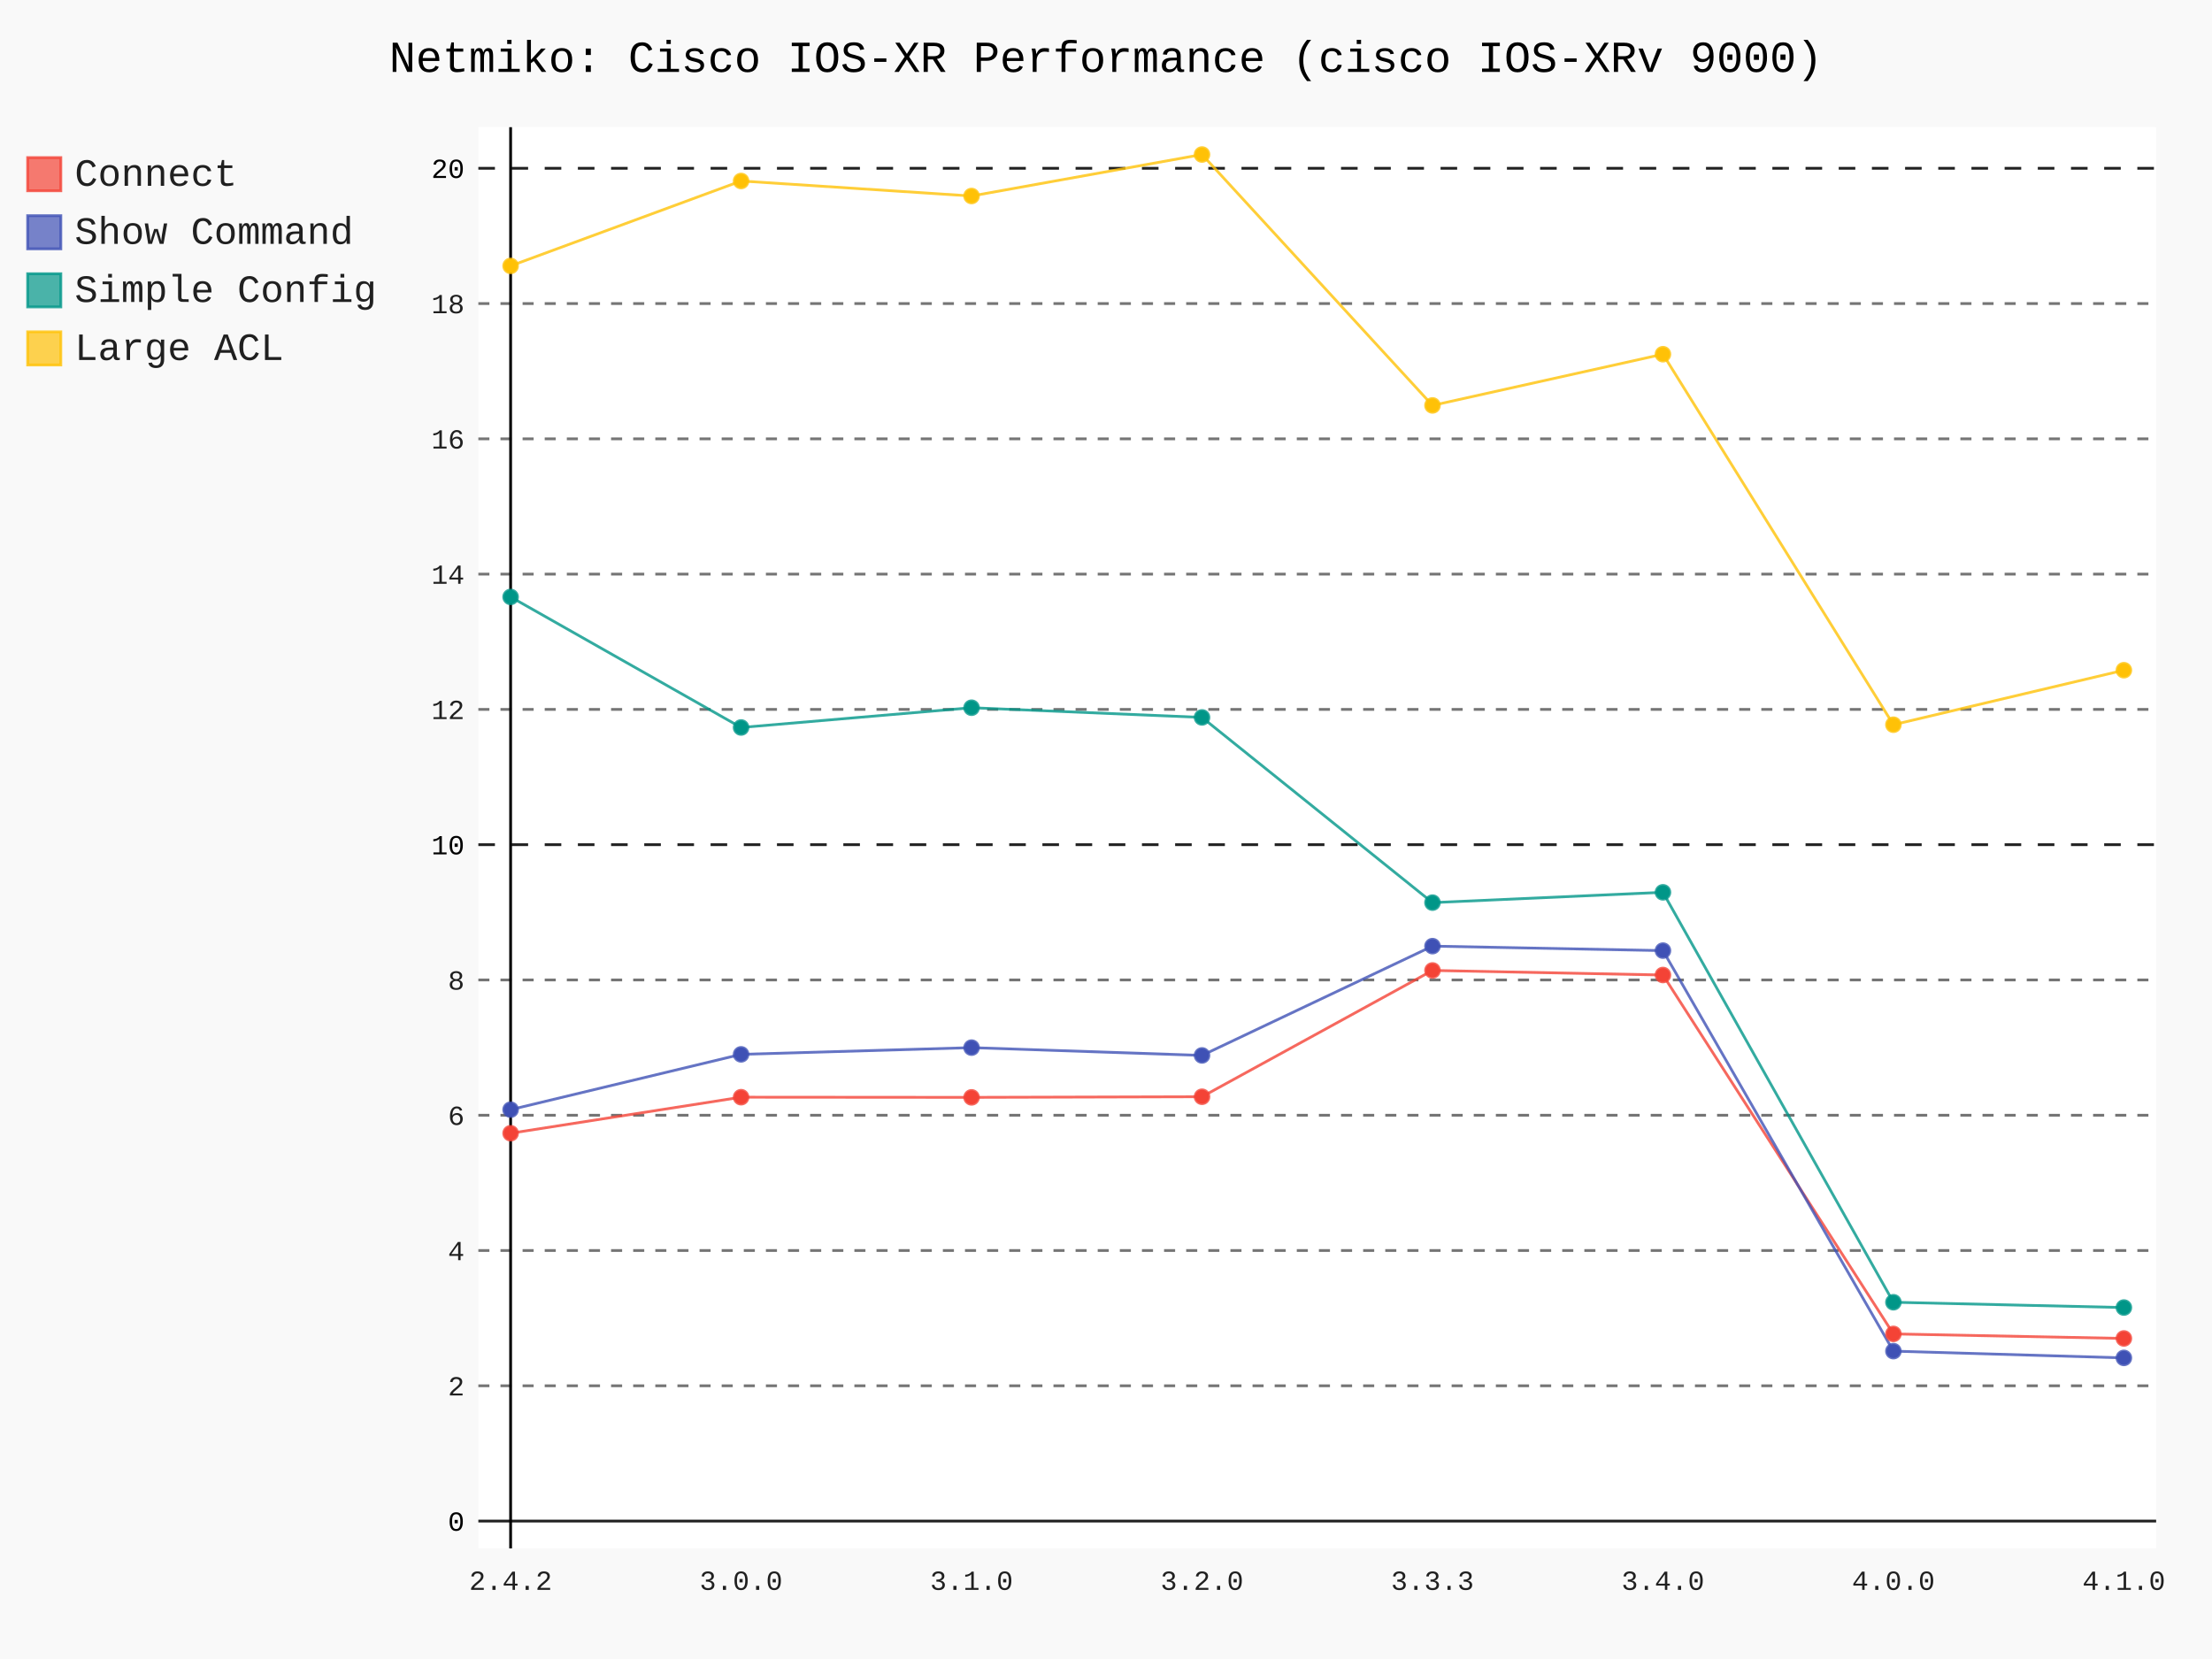
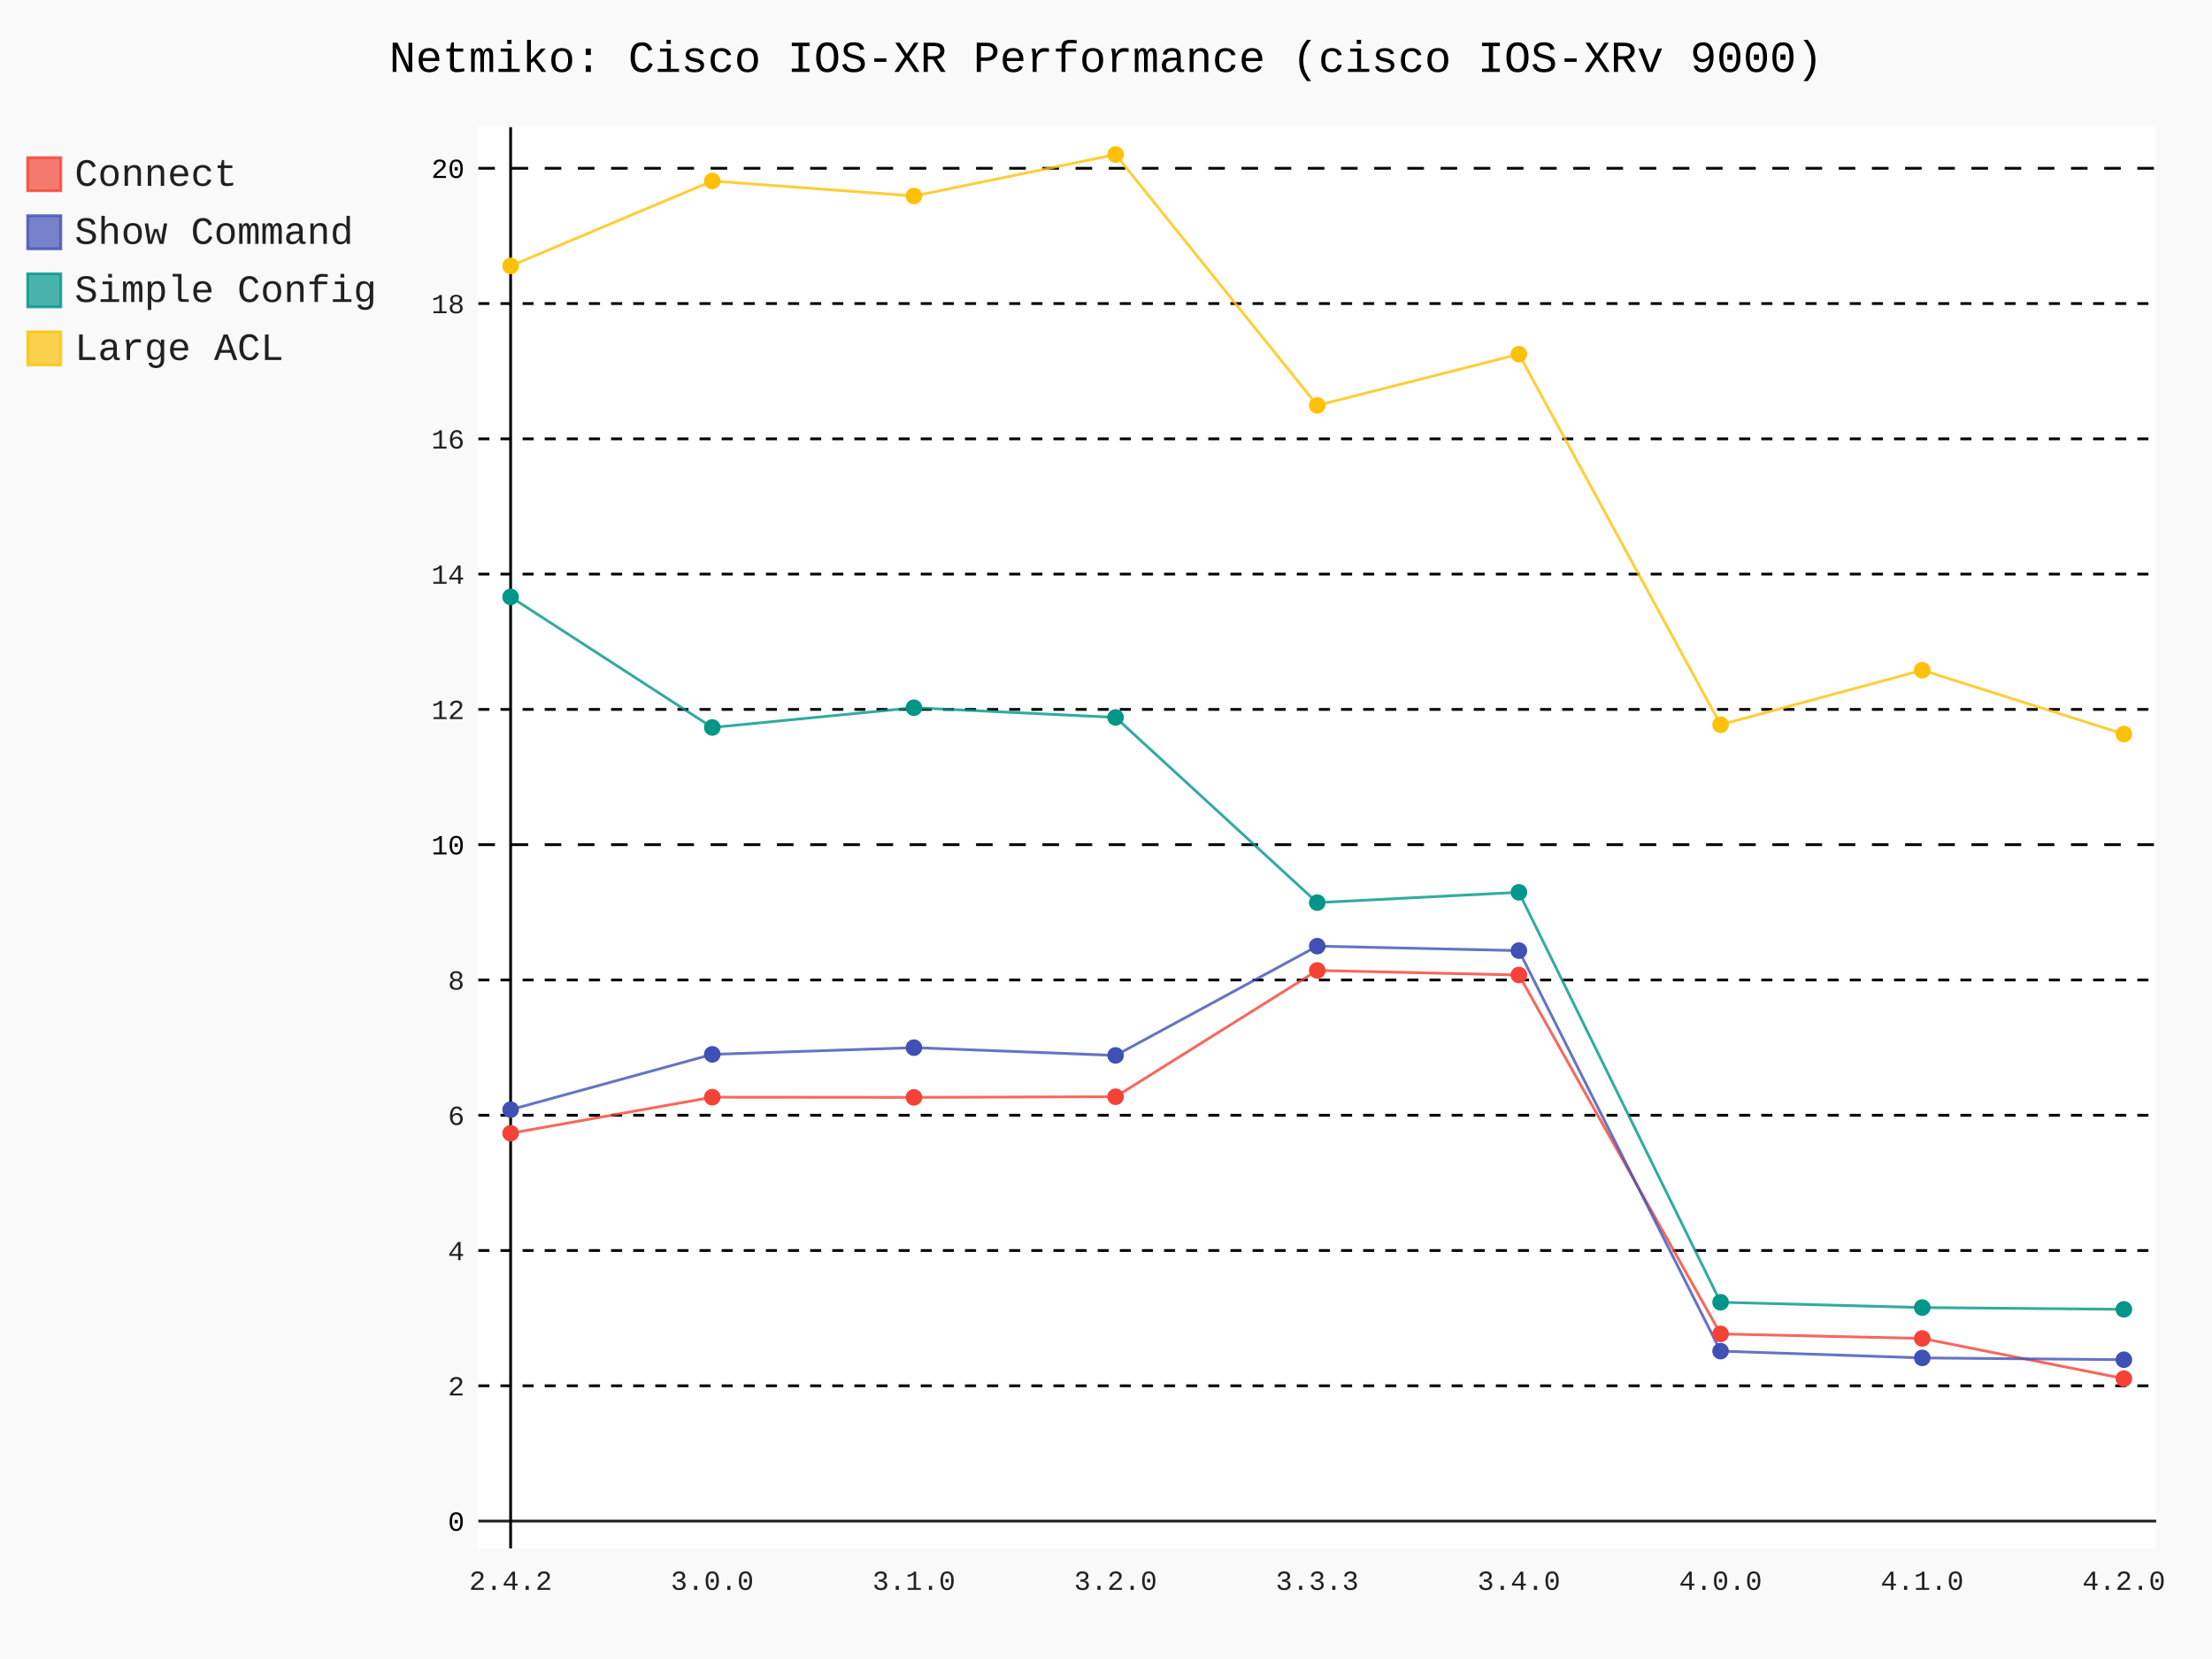
- <svg xmlns="http://www.w3.org/2000/svg" id="chart-359799f0-0665-406c-a04e-97adaa41e193" class="pygal-chart" viewBox="0 0 800 600">
+ <svg xmlns="http://www.w3.org/2000/svg" id="chart-273e8bda-c864-4ba8-ad1e-3d4d56b1c27e" class="pygal-chart" viewBox="0 0 800 600">
  <defs>
-     <style type="text/css">#chart-359799f0-0665-406c-a04e-97adaa41e193{-webkit-user-select:none;-webkit-font-smoothing:antialiased;font-family:Consolas,"Liberation Mono",Menlo,Courier,monospace}#chart-359799f0-0665-406c-a04e-97adaa41e193 .title{font-family:Consolas,"Liberation Mono",Menlo,Courier,monospace;font-size:16px}#chart-359799f0-0665-406c-a04e-97adaa41e193 .legends .legend text{font-family:Consolas,"Liberation Mono",Menlo,Courier,monospace;font-size:14px}#chart-359799f0-0665-406c-a04e-97adaa41e193 .axis text{font-family:Consolas,"Liberation Mono",Menlo,Courier,monospace;font-size:10px}#chart-359799f0-0665-406c-a04e-97adaa41e193 .axis text.major{font-family:Consolas,"Liberation Mono",Menlo,Courier,monospace;font-size:10px}#chart-359799f0-0665-406c-a04e-97adaa41e193 .text-overlay text.value{font-family:Consolas,"Liberation Mono",Menlo,Courier,monospace;font-size:16px}#chart-359799f0-0665-406c-a04e-97adaa41e193 .text-overlay text.label{font-family:Consolas,"Liberation Mono",Menlo,Courier,monospace;font-size:10px}#chart-359799f0-0665-406c-a04e-97adaa41e193 .tooltip{font-family:Consolas,"Liberation Mono",Menlo,Courier,monospace;font-size:14px}#chart-359799f0-0665-406c-a04e-97adaa41e193 text.no_data{font-family:Consolas,"Liberation Mono",Menlo,Courier,monospace;font-size:64px}
- #chart-359799f0-0665-406c-a04e-97adaa41e193{background-color:rgba(249,249,249,1)}#chart-359799f0-0665-406c-a04e-97adaa41e193 path,#chart-359799f0-0665-406c-a04e-97adaa41e193 line,#chart-359799f0-0665-406c-a04e-97adaa41e193 rect,#chart-359799f0-0665-406c-a04e-97adaa41e193 circle{-webkit-transition:150ms;-moz-transition:150ms;transition:150ms}#chart-359799f0-0665-406c-a04e-97adaa41e193 .graph &gt; .background{fill:rgba(249,249,249,1)}#chart-359799f0-0665-406c-a04e-97adaa41e193 .plot &gt; .background{fill:rgba(255,255,255,1)}#chart-359799f0-0665-406c-a04e-97adaa41e193 .graph{fill:rgba(0,0,0,.87)}#chart-359799f0-0665-406c-a04e-97adaa41e193 text.no_data{fill:rgba(0,0,0,1)}#chart-359799f0-0665-406c-a04e-97adaa41e193 .title{fill:rgba(0,0,0,1)}#chart-359799f0-0665-406c-a04e-97adaa41e193 .legends .legend text{fill:rgba(0,0,0,.87)}#chart-359799f0-0665-406c-a04e-97adaa41e193 .legends .legend:hover text{fill:rgba(0,0,0,1)}#chart-359799f0-0665-406c-a04e-97adaa41e193 .axis .line{stroke:rgba(0,0,0,1)}#chart-359799f0-0665-406c-a04e-97adaa41e193 .axis .guide.line{stroke:rgba(0,0,0,.54)}#chart-359799f0-0665-406c-a04e-97adaa41e193 .axis .major.line{stroke:rgba(0,0,0,.87)}#chart-359799f0-0665-406c-a04e-97adaa41e193 .axis text.major{fill:rgba(0,0,0,1)}#chart-359799f0-0665-406c-a04e-97adaa41e193 .axis.y .guides:hover .guide.line,#chart-359799f0-0665-406c-a04e-97adaa41e193 .line-graph .axis.x .guides:hover .guide.line,#chart-359799f0-0665-406c-a04e-97adaa41e193 .stackedline-graph .axis.x .guides:hover .guide.line,#chart-359799f0-0665-406c-a04e-97adaa41e193 .xy-graph .axis.x .guides:hover .guide.line{stroke:rgba(0,0,0,1)}#chart-359799f0-0665-406c-a04e-97adaa41e193 .axis .guides:hover text{fill:rgba(0,0,0,1)}#chart-359799f0-0665-406c-a04e-97adaa41e193 .reactive{fill-opacity:.7;stroke-opacity:.8}#chart-359799f0-0665-406c-a04e-97adaa41e193 .ci{stroke:rgba(0,0,0,.87)}#chart-359799f0-0665-406c-a04e-97adaa41e193 .reactive.active,#chart-359799f0-0665-406c-a04e-97adaa41e193 .active .reactive{fill-opacity:.8;stroke-opacity:.9;stroke-width:4}#chart-359799f0-0665-406c-a04e-97adaa41e193 .ci .reactive.active{stroke-width:1.5}#chart-359799f0-0665-406c-a04e-97adaa41e193 .series text{fill:rgba(0,0,0,1)}#chart-359799f0-0665-406c-a04e-97adaa41e193 .tooltip rect{fill:rgba(255,255,255,1);stroke:rgba(0,0,0,1);-webkit-transition:opacity 150ms;-moz-transition:opacity 150ms;transition:opacity 150ms}#chart-359799f0-0665-406c-a04e-97adaa41e193 .tooltip .label{fill:rgba(0,0,0,.87)}#chart-359799f0-0665-406c-a04e-97adaa41e193 .tooltip .label{fill:rgba(0,0,0,.87)}#chart-359799f0-0665-406c-a04e-97adaa41e193 .tooltip .legend{font-size:.8em;fill:rgba(0,0,0,.54)}#chart-359799f0-0665-406c-a04e-97adaa41e193 .tooltip .x_label{font-size:.6em;fill:rgba(0,0,0,1)}#chart-359799f0-0665-406c-a04e-97adaa41e193 .tooltip .xlink{font-size:.5em;text-decoration:underline}#chart-359799f0-0665-406c-a04e-97adaa41e193 .tooltip .value{font-size:1.5em}#chart-359799f0-0665-406c-a04e-97adaa41e193 .bound{font-size:.5em}#chart-359799f0-0665-406c-a04e-97adaa41e193 .max-value{font-size:.75em;fill:rgba(0,0,0,.54)}#chart-359799f0-0665-406c-a04e-97adaa41e193 .map-element{fill:rgba(255,255,255,1);stroke:rgba(0,0,0,.54) !important}#chart-359799f0-0665-406c-a04e-97adaa41e193 .map-element .reactive{fill-opacity:inherit;stroke-opacity:inherit}#chart-359799f0-0665-406c-a04e-97adaa41e193 .color-0,#chart-359799f0-0665-406c-a04e-97adaa41e193 .color-0 a:visited{stroke:#F44336;fill:#F44336}#chart-359799f0-0665-406c-a04e-97adaa41e193 .color-1,#chart-359799f0-0665-406c-a04e-97adaa41e193 .color-1 a:visited{stroke:#3F51B5;fill:#3F51B5}#chart-359799f0-0665-406c-a04e-97adaa41e193 .color-2,#chart-359799f0-0665-406c-a04e-97adaa41e193 .color-2 a:visited{stroke:#009688;fill:#009688}#chart-359799f0-0665-406c-a04e-97adaa41e193 .color-3,#chart-359799f0-0665-406c-a04e-97adaa41e193 .color-3 a:visited{stroke:#FFC107;fill:#FFC107}#chart-359799f0-0665-406c-a04e-97adaa41e193 .text-overlay .color-0 text{fill:black}#chart-359799f0-0665-406c-a04e-97adaa41e193 .text-overlay .color-1 text{fill:black}#chart-359799f0-0665-406c-a04e-97adaa41e193 .text-overlay .color-2 text{fill:black}#chart-359799f0-0665-406c-a04e-97adaa41e193 .text-overlay .color-3 text{fill:black}
- #chart-359799f0-0665-406c-a04e-97adaa41e193 text.no_data{text-anchor:middle}#chart-359799f0-0665-406c-a04e-97adaa41e193 .guide.line{fill:none}#chart-359799f0-0665-406c-a04e-97adaa41e193 .centered{text-anchor:middle}#chart-359799f0-0665-406c-a04e-97adaa41e193 .title{text-anchor:middle}#chart-359799f0-0665-406c-a04e-97adaa41e193 .legends .legend text{fill-opacity:1}#chart-359799f0-0665-406c-a04e-97adaa41e193 .axis.x text{text-anchor:middle}#chart-359799f0-0665-406c-a04e-97adaa41e193 .axis.x:not(.web) text[transform]{text-anchor:start}#chart-359799f0-0665-406c-a04e-97adaa41e193 .axis.x:not(.web) text[transform].backwards{text-anchor:end}#chart-359799f0-0665-406c-a04e-97adaa41e193 .axis.y text{text-anchor:end}#chart-359799f0-0665-406c-a04e-97adaa41e193 .axis.y text[transform].backwards{text-anchor:start}#chart-359799f0-0665-406c-a04e-97adaa41e193 .axis.y2 text{text-anchor:start}#chart-359799f0-0665-406c-a04e-97adaa41e193 .axis.y2 text[transform].backwards{text-anchor:end}#chart-359799f0-0665-406c-a04e-97adaa41e193 .axis .guide.line{stroke-dasharray:4,4}#chart-359799f0-0665-406c-a04e-97adaa41e193 .axis .major.guide.line{stroke-dasharray:6,6}#chart-359799f0-0665-406c-a04e-97adaa41e193 .horizontal .axis.y .guide.line,#chart-359799f0-0665-406c-a04e-97adaa41e193 .horizontal .axis.y2 .guide.line,#chart-359799f0-0665-406c-a04e-97adaa41e193 .vertical .axis.x .guide.line{opacity:0}#chart-359799f0-0665-406c-a04e-97adaa41e193 .horizontal .axis.always_show .guide.line,#chart-359799f0-0665-406c-a04e-97adaa41e193 .vertical .axis.always_show .guide.line{opacity:1 !important}#chart-359799f0-0665-406c-a04e-97adaa41e193 .axis.y .guides:hover .guide.line,#chart-359799f0-0665-406c-a04e-97adaa41e193 .axis.y2 .guides:hover .guide.line,#chart-359799f0-0665-406c-a04e-97adaa41e193 .axis.x .guides:hover .guide.line{opacity:1}#chart-359799f0-0665-406c-a04e-97adaa41e193 .axis .guides:hover text{opacity:1}#chart-359799f0-0665-406c-a04e-97adaa41e193 .nofill{fill:none}#chart-359799f0-0665-406c-a04e-97adaa41e193 .subtle-fill{fill-opacity:.2}#chart-359799f0-0665-406c-a04e-97adaa41e193 .dot{stroke-width:1px;fill-opacity:1}#chart-359799f0-0665-406c-a04e-97adaa41e193 .dot.active{stroke-width:5px}#chart-359799f0-0665-406c-a04e-97adaa41e193 .dot.negative{fill:transparent}#chart-359799f0-0665-406c-a04e-97adaa41e193 text,#chart-359799f0-0665-406c-a04e-97adaa41e193 tspan{stroke:none !important}#chart-359799f0-0665-406c-a04e-97adaa41e193 .series text.active{opacity:1}#chart-359799f0-0665-406c-a04e-97adaa41e193 .tooltip rect{fill-opacity:.95;stroke-width:.5}#chart-359799f0-0665-406c-a04e-97adaa41e193 .tooltip text{fill-opacity:1}#chart-359799f0-0665-406c-a04e-97adaa41e193 .showable{visibility:hidden}#chart-359799f0-0665-406c-a04e-97adaa41e193 .showable.shown{visibility:visible}#chart-359799f0-0665-406c-a04e-97adaa41e193 .gauge-background{fill:rgba(229,229,229,1);stroke:none}#chart-359799f0-0665-406c-a04e-97adaa41e193 .bg-lines{stroke:rgba(249,249,249,1);stroke-width:2px}</style>
+     <style type="text/css">#chart-273e8bda-c864-4ba8-ad1e-3d4d56b1c27e{-webkit-user-select:none;-webkit-font-smoothing:antialiased;font-family:Consolas,"Liberation Mono",Menlo,Courier,monospace}#chart-273e8bda-c864-4ba8-ad1e-3d4d56b1c27e .title{font-family:Consolas,"Liberation Mono",Menlo,Courier,monospace;font-size:16px}#chart-273e8bda-c864-4ba8-ad1e-3d4d56b1c27e .legends .legend text{font-family:Consolas,"Liberation Mono",Menlo,Courier,monospace;font-size:14px}#chart-273e8bda-c864-4ba8-ad1e-3d4d56b1c27e .axis text{font-family:Consolas,"Liberation Mono",Menlo,Courier,monospace;font-size:10px}#chart-273e8bda-c864-4ba8-ad1e-3d4d56b1c27e .axis text.major{font-family:Consolas,"Liberation Mono",Menlo,Courier,monospace;font-size:10px}#chart-273e8bda-c864-4ba8-ad1e-3d4d56b1c27e .text-overlay text.value{font-family:Consolas,"Liberation Mono",Menlo,Courier,monospace;font-size:16px}#chart-273e8bda-c864-4ba8-ad1e-3d4d56b1c27e .text-overlay text.label{font-family:Consolas,"Liberation Mono",Menlo,Courier,monospace;font-size:10px}#chart-273e8bda-c864-4ba8-ad1e-3d4d56b1c27e .tooltip{font-family:Consolas,"Liberation Mono",Menlo,Courier,monospace;font-size:14px}#chart-273e8bda-c864-4ba8-ad1e-3d4d56b1c27e text.no_data{font-family:Consolas,"Liberation Mono",Menlo,Courier,monospace;font-size:64px}
+ #chart-273e8bda-c864-4ba8-ad1e-3d4d56b1c27e{background-color:rgba(249,249,249,1)}#chart-273e8bda-c864-4ba8-ad1e-3d4d56b1c27e path,#chart-273e8bda-c864-4ba8-ad1e-3d4d56b1c27e line,#chart-273e8bda-c864-4ba8-ad1e-3d4d56b1c27e rect,#chart-273e8bda-c864-4ba8-ad1e-3d4d56b1c27e circle{-webkit-transition:150ms;-moz-transition:150ms;transition:150ms}#chart-273e8bda-c864-4ba8-ad1e-3d4d56b1c27e .graph &gt; .background{fill:rgba(249,249,249,1)}#chart-273e8bda-c864-4ba8-ad1e-3d4d56b1c27e .plot &gt; .background{fill:rgba(255,255,255,1)}#chart-273e8bda-c864-4ba8-ad1e-3d4d56b1c27e .graph{fill:rgba(0,0,0,.87)}#chart-273e8bda-c864-4ba8-ad1e-3d4d56b1c27e text.no_data{fill:rgba(0,0,0,1)}#chart-273e8bda-c864-4ba8-ad1e-3d4d56b1c27e .title{fill:rgba(0,0,0,1)}#chart-273e8bda-c864-4ba8-ad1e-3d4d56b1c27e .legends .legend text{fill:rgba(0,0,0,.87)}#chart-273e8bda-c864-4ba8-ad1e-3d4d56b1c27e .legends .legend:hover text{fill:rgba(0,0,0,1)}#chart-273e8bda-c864-4ba8-ad1e-3d4d56b1c27e .axis .line{stroke:rgba(0,0,0,1)}#chart-273e8bda-c864-4ba8-ad1e-3d4d56b1c27e .axis .guide.line{stroke:rgba(0,0,0,.54)}#chart-273e8bda-c864-4ba8-ad1e-3d4d56b1c27e .axis .major.line{stroke:rgba(0,0,0,.87)}#chart-273e8bda-c864-4ba8-ad1e-3d4d56b1c27e .axis text.major{fill:rgba(0,0,0,1)}#chart-273e8bda-c864-4ba8-ad1e-3d4d56b1c27e .axis.y .guides:hover .guide.line,#chart-273e8bda-c864-4ba8-ad1e-3d4d56b1c27e .line-graph .axis.x .guides:hover .guide.line,#chart-273e8bda-c864-4ba8-ad1e-3d4d56b1c27e .stackedline-graph .axis.x .guides:hover .guide.line,#chart-273e8bda-c864-4ba8-ad1e-3d4d56b1c27e .xy-graph .axis.x .guides:hover .guide.line{stroke:rgba(0,0,0,1)}#chart-273e8bda-c864-4ba8-ad1e-3d4d56b1c27e .axis .guides:hover text{fill:rgba(0,0,0,1)}#chart-273e8bda-c864-4ba8-ad1e-3d4d56b1c27e .reactive{fill-opacity:.7;stroke-opacity:.8;stroke-width:1}#chart-273e8bda-c864-4ba8-ad1e-3d4d56b1c27e .ci{stroke:rgba(0,0,0,.87)}#chart-273e8bda-c864-4ba8-ad1e-3d4d56b1c27e .reactive.active,#chart-273e8bda-c864-4ba8-ad1e-3d4d56b1c27e .active .reactive{fill-opacity:.8;stroke-opacity:.9;stroke-width:4}#chart-273e8bda-c864-4ba8-ad1e-3d4d56b1c27e .ci .reactive.active{stroke-width:1.5}#chart-273e8bda-c864-4ba8-ad1e-3d4d56b1c27e .series text{fill:rgba(0,0,0,1)}#chart-273e8bda-c864-4ba8-ad1e-3d4d56b1c27e .tooltip rect{fill:rgba(255,255,255,1);stroke:rgba(0,0,0,1);-webkit-transition:opacity 150ms;-moz-transition:opacity 150ms;transition:opacity 150ms}#chart-273e8bda-c864-4ba8-ad1e-3d4d56b1c27e .tooltip .label{fill:rgba(0,0,0,.87)}#chart-273e8bda-c864-4ba8-ad1e-3d4d56b1c27e .tooltip .label{fill:rgba(0,0,0,.87)}#chart-273e8bda-c864-4ba8-ad1e-3d4d56b1c27e .tooltip .legend{font-size:.8em;fill:rgba(0,0,0,.54)}#chart-273e8bda-c864-4ba8-ad1e-3d4d56b1c27e .tooltip .x_label{font-size:.6em;fill:rgba(0,0,0,1)}#chart-273e8bda-c864-4ba8-ad1e-3d4d56b1c27e .tooltip .xlink{font-size:.5em;text-decoration:underline}#chart-273e8bda-c864-4ba8-ad1e-3d4d56b1c27e .tooltip .value{font-size:1.5em}#chart-273e8bda-c864-4ba8-ad1e-3d4d56b1c27e .bound{font-size:.5em}#chart-273e8bda-c864-4ba8-ad1e-3d4d56b1c27e .max-value{font-size:.75em;fill:rgba(0,0,0,.54)}#chart-273e8bda-c864-4ba8-ad1e-3d4d56b1c27e .map-element{fill:rgba(255,255,255,1);stroke:rgba(0,0,0,.54) !important}#chart-273e8bda-c864-4ba8-ad1e-3d4d56b1c27e .map-element .reactive{fill-opacity:inherit;stroke-opacity:inherit}#chart-273e8bda-c864-4ba8-ad1e-3d4d56b1c27e .color-0,#chart-273e8bda-c864-4ba8-ad1e-3d4d56b1c27e .color-0 a:visited{stroke:#F44336;fill:#F44336}#chart-273e8bda-c864-4ba8-ad1e-3d4d56b1c27e .color-1,#chart-273e8bda-c864-4ba8-ad1e-3d4d56b1c27e .color-1 a:visited{stroke:#3F51B5;fill:#3F51B5}#chart-273e8bda-c864-4ba8-ad1e-3d4d56b1c27e .color-2,#chart-273e8bda-c864-4ba8-ad1e-3d4d56b1c27e .color-2 a:visited{stroke:#009688;fill:#009688}#chart-273e8bda-c864-4ba8-ad1e-3d4d56b1c27e .color-3,#chart-273e8bda-c864-4ba8-ad1e-3d4d56b1c27e .color-3 a:visited{stroke:#FFC107;fill:#FFC107}#chart-273e8bda-c864-4ba8-ad1e-3d4d56b1c27e .text-overlay .color-0 text{fill:black}#chart-273e8bda-c864-4ba8-ad1e-3d4d56b1c27e .text-overlay .color-1 text{fill:black}#chart-273e8bda-c864-4ba8-ad1e-3d4d56b1c27e .text-overlay .color-2 text{fill:black}#chart-273e8bda-c864-4ba8-ad1e-3d4d56b1c27e .text-overlay .color-3 text{fill:black}
+ #chart-273e8bda-c864-4ba8-ad1e-3d4d56b1c27e text.no_data{text-anchor:middle}#chart-273e8bda-c864-4ba8-ad1e-3d4d56b1c27e .guide.line{fill:none}#chart-273e8bda-c864-4ba8-ad1e-3d4d56b1c27e .centered{text-anchor:middle}#chart-273e8bda-c864-4ba8-ad1e-3d4d56b1c27e .title{text-anchor:middle}#chart-273e8bda-c864-4ba8-ad1e-3d4d56b1c27e .legends .legend text{fill-opacity:1}#chart-273e8bda-c864-4ba8-ad1e-3d4d56b1c27e .axis.x text{text-anchor:middle}#chart-273e8bda-c864-4ba8-ad1e-3d4d56b1c27e .axis.x:not(.web) text[transform]{text-anchor:start}#chart-273e8bda-c864-4ba8-ad1e-3d4d56b1c27e .axis.x:not(.web) text[transform].backwards{text-anchor:end}#chart-273e8bda-c864-4ba8-ad1e-3d4d56b1c27e .axis.y text{text-anchor:end}#chart-273e8bda-c864-4ba8-ad1e-3d4d56b1c27e .axis.y text[transform].backwards{text-anchor:start}#chart-273e8bda-c864-4ba8-ad1e-3d4d56b1c27e .axis.y2 text{text-anchor:start}#chart-273e8bda-c864-4ba8-ad1e-3d4d56b1c27e .axis.y2 text[transform].backwards{text-anchor:end}#chart-273e8bda-c864-4ba8-ad1e-3d4d56b1c27e .axis .guide.line{stroke-dasharray:4,4;stroke:black}#chart-273e8bda-c864-4ba8-ad1e-3d4d56b1c27e .axis .major.guide.line{stroke-dasharray:6,6;stroke:black}#chart-273e8bda-c864-4ba8-ad1e-3d4d56b1c27e .horizontal .axis.y .guide.line,#chart-273e8bda-c864-4ba8-ad1e-3d4d56b1c27e .horizontal .axis.y2 .guide.line,#chart-273e8bda-c864-4ba8-ad1e-3d4d56b1c27e .vertical .axis.x .guide.line{opacity:0}#chart-273e8bda-c864-4ba8-ad1e-3d4d56b1c27e .horizontal .axis.always_show .guide.line,#chart-273e8bda-c864-4ba8-ad1e-3d4d56b1c27e .vertical .axis.always_show .guide.line{opacity:1 !important}#chart-273e8bda-c864-4ba8-ad1e-3d4d56b1c27e .axis.y .guides:hover .guide.line,#chart-273e8bda-c864-4ba8-ad1e-3d4d56b1c27e .axis.y2 .guides:hover .guide.line,#chart-273e8bda-c864-4ba8-ad1e-3d4d56b1c27e .axis.x .guides:hover .guide.line{opacity:1}#chart-273e8bda-c864-4ba8-ad1e-3d4d56b1c27e .axis .guides:hover text{opacity:1}#chart-273e8bda-c864-4ba8-ad1e-3d4d56b1c27e .nofill{fill:none}#chart-273e8bda-c864-4ba8-ad1e-3d4d56b1c27e .subtle-fill{fill-opacity:.2}#chart-273e8bda-c864-4ba8-ad1e-3d4d56b1c27e .dot{stroke-width:1px;fill-opacity:1;stroke-opacity:1}#chart-273e8bda-c864-4ba8-ad1e-3d4d56b1c27e .dot.active{stroke-width:5px}#chart-273e8bda-c864-4ba8-ad1e-3d4d56b1c27e .dot.negative{fill:transparent}#chart-273e8bda-c864-4ba8-ad1e-3d4d56b1c27e text,#chart-273e8bda-c864-4ba8-ad1e-3d4d56b1c27e tspan{stroke:none !important}#chart-273e8bda-c864-4ba8-ad1e-3d4d56b1c27e .series text.active{opacity:1}#chart-273e8bda-c864-4ba8-ad1e-3d4d56b1c27e .tooltip rect{fill-opacity:.95;stroke-width:.5}#chart-273e8bda-c864-4ba8-ad1e-3d4d56b1c27e .tooltip text{fill-opacity:1}#chart-273e8bda-c864-4ba8-ad1e-3d4d56b1c27e .showable{visibility:hidden}#chart-273e8bda-c864-4ba8-ad1e-3d4d56b1c27e .showable.shown{visibility:visible}#chart-273e8bda-c864-4ba8-ad1e-3d4d56b1c27e .gauge-background{fill:rgba(229,229,229,1);stroke:none}#chart-273e8bda-c864-4ba8-ad1e-3d4d56b1c27e .bg-lines{stroke:rgba(249,249,249,1);stroke-width:2px}</style>
  </defs>
  <g class="graph line-graph vertical">
    <rect x="0" y="0" width="800" height="600" class="background" />
    <g transform="translate(173, 46)" class="plot">
      <rect x="0" y="0" width="606.8" height="514" class="background" />
      <g class="axis y always_show">
        <g class="guides">
          <path d="M0 504.115 h606.8" class="axis major line" />
          <text x="-5" y="507.615" class="major">0</text>
        </g>
        <g class="guides">
          <path d="M0 455.19 h606.8" class="guide line" />
          <text x="-5" y="458.69" class="">2</text>
        </g>
        <g class="guides">
          <path d="M0 406.265 h606.8" class="guide line" />
          <text x="-5" y="409.765" class="">4</text>
        </g>
        <g class="guides">
          <path d="M0 357.34 h606.8" class="guide line" />
          <text x="-5" y="360.84" class="">6</text>
        </g>
        <g class="guides">
          <path d="M0 308.415 h606.8" class="guide line" />
          <text x="-5" y="311.915" class="">8</text>
        </g>
        <g class="guides">
          <path d="M0 259.49 h606.8" class="major guide line" />
          <text x="-5" y="262.99" class="major">10</text>
        </g>
        <g class="guides">
          <path d="M0 210.565 h606.8" class="guide line" />
          <text x="-5" y="214.065" class="">12</text>
        </g>
        <g class="guides">
          <path d="M0 161.64 h606.8" class="guide line" />
          <text x="-5" y="165.14" class="">14</text>
        </g>
        <g class="guides">
          <path d="M0 112.714 h606.8" class="guide line" />
          <text x="-5" y="116.214" class="">16</text>
        </g>
        <g class="guides">
          <path d="M0 63.789 h606.8" class="guide line" />
          <text x="-5" y="67.289" class="">18</text>
        </g>
        <g class="guides">
          <path d="M0 14.864 h606.8" class="major guide line" />
          <text x="-5" y="18.364" class="major">20</text>
        </g>
      </g>
      <g class="axis x">
        <g class="guides">
          <path d="M11.669 0 v514" class="line" />
          <text x="11.669" y="529.0" class="">2.4.2</text>
        </g>
        <g class="guides">
-           <path d="M95.021 0 v514" class="guide line" />
-           <text x="95.021" y="529.0" class="">3.0.0</text>
-         </g>
-         <g class="guides">
-           <path d="M178.373 0 v514" class="guide line" />
-           <text x="178.373" y="529.0" class="">3.1.0</text>
-         </g>
-         <g class="guides">
-           <path d="M261.724 0 v514" class="guide line" />
-           <text x="261.724" y="529.0" class="">3.2.0</text>
-         </g>
-         <g class="guides">
-           <path d="M345.076 0 v514" class="guide line" />
-           <text x="345.076" y="529.0" class="">3.3.3</text>
-         </g>
-         <g class="guides">
-           <path d="M428.427 0 v514" class="guide line" />
-           <text x="428.427" y="529.0" class="">3.4.0</text>
-         </g>
-         <g class="guides">
-           <path d="M511.779 0 v514" class="guide line" />
-           <text x="511.779" y="529.0" class="">4.0.0</text>
+           <path d="M84.602 0 v514" class="guide line" />
+           <text x="84.602" y="529.0" class="">3.0.0</text>
+         </g>
+         <g class="guides">
+           <path d="M157.535 0 v514" class="guide line" />
+           <text x="157.535" y="529.0" class="">3.1.0</text>
+         </g>
+         <g class="guides">
+           <path d="M230.467 0 v514" class="guide line" />
+           <text x="230.467" y="529.0" class="">3.2.0</text>
+         </g>
+         <g class="guides">
+           <path d="M303.4 0 v514" class="guide line" />
+           <text x="303.4" y="529.0" class="">3.3.3</text>
+         </g>
+         <g class="guides">
+           <path d="M376.333 0 v514" class="guide line" />
+           <text x="376.333" y="529.0" class="">3.4.0</text>
+         </g>
+         <g class="guides">
+           <path d="M449.265 0 v514" class="guide line" />
+           <text x="449.265" y="529.0" class="">4.0.0</text>
+         </g>
+         <g class="guides">
+           <path d="M522.198 0 v514" class="guide line" />
+           <text x="522.198" y="529.0" class="">4.1.0</text>
        </g>
        <g class="guides">
          <path d="M595.131 0 v514" class="guide line" />
-           <text x="595.131" y="529.0" class="">4.1.0</text>
+           <text x="595.131" y="529.0" class="">4.2.0</text>
        </g>
      </g>
      <g class="series serie-0 color-0">
-         <path d="M11.669 363.852 L95.021 350.816 178.373 350.877 261.724 350.655 345.076 304.975 428.427 306.625 511.779 436.427 595.131 438.066" class="line reactive nofill" />
+         <path d="M11.669 363.852 L84.602 350.816 157.535 350.877 230.467 350.655 303.4 304.975 376.333 306.625 449.265 436.427 522.198 438.066 595.131 452.591" class="line reactive nofill" />
      </g>
      <g class="series serie-1 color-1">
-         <path d="M11.669 355.324 L95.021 335.322 178.373 332.892 261.724 335.705 345.076 296.183 428.427 297.805 511.779 442.657 595.131 445.105" class="line reactive nofill" />
+         <path d="M11.669 355.324 L84.602 335.322 157.535 332.892 230.467 335.705 303.4 296.183 376.333 297.805 449.265 442.657 522.198 445.105 595.131 445.759" class="line reactive nofill" />
      </g>
      <g class="series serie-2 color-2">
-         <path d="M11.669 169.888 L95.021 217.105 178.373 209.959 261.724 213.464 345.076 280.448 428.427 276.717 511.779 424.975 595.131 426.893" class="line reactive nofill" />
+         <path d="M11.669 169.888 L84.602 217.105 157.535 209.959 230.467 213.464 303.4 280.448 376.333 276.717 449.265 424.975 522.198 426.893 595.131 427.539" class="line reactive nofill" />
      </g>
      <g class="series serie-3 color-3">
-         <path d="M11.669 50.164 L95.021 19.456 178.373 24.889 261.724 9.885 345.076 100.625 428.427 82.103 511.779 216.105 595.131 196.389" class="line reactive nofill" />
+         <path d="M11.669 50.164 L84.602 19.456 157.535 24.889 230.467 9.885 303.4 100.625 376.333 82.103 449.265 216.105 522.198 196.389 595.131 219.492" class="line reactive nofill" />
      </g>
    </g>
    <g class="titles">
      <text x="400.0" y="26" class="title plot_title">Netmiko: Cisco IOS-XR Performance (cisco IOS-XRv 9000)</text>
    </g>
    <g transform="translate(173, 46)" class="plot overlay">
      <g class="series serie-0 color-0">
        <g class="dots">
          <circle cx="11.669" cy="363.852" r="2.5" class="dot reactive tooltip-trigger" />
        </g>
        <g class="dots">
-           <circle cx="95.021" cy="350.816" r="2.5" class="dot reactive tooltip-trigger" />
-         </g>
-         <g class="dots">
-           <circle cx="178.373" cy="350.877" r="2.5" class="dot reactive tooltip-trigger" />
-         </g>
-         <g class="dots">
-           <circle cx="261.724" cy="350.655" r="2.5" class="dot reactive tooltip-trigger" />
-         </g>
-         <g class="dots">
-           <circle cx="345.076" cy="304.975" r="2.5" class="dot reactive tooltip-trigger" />
-         </g>
-         <g class="dots">
-           <circle cx="428.427" cy="306.625" r="2.5" class="dot reactive tooltip-trigger" />
-         </g>
-         <g class="dots">
-           <circle cx="511.779" cy="436.427" r="2.5" class="dot reactive tooltip-trigger" />
-         </g>
-         <g class="dots">
-           <circle cx="595.131" cy="438.066" r="2.5" class="dot reactive tooltip-trigger" />
+           <circle cx="84.602" cy="350.816" r="2.5" class="dot reactive tooltip-trigger" />
+         </g>
+         <g class="dots">
+           <circle cx="157.535" cy="350.877" r="2.5" class="dot reactive tooltip-trigger" />
+         </g>
+         <g class="dots">
+           <circle cx="230.467" cy="350.655" r="2.5" class="dot reactive tooltip-trigger" />
+         </g>
+         <g class="dots">
+           <circle cx="303.4" cy="304.975" r="2.5" class="dot reactive tooltip-trigger" />
+         </g>
+         <g class="dots">
+           <circle cx="376.333" cy="306.625" r="2.5" class="dot reactive tooltip-trigger" />
+         </g>
+         <g class="dots">
+           <circle cx="449.265" cy="436.427" r="2.5" class="dot reactive tooltip-trigger" />
+         </g>
+         <g class="dots">
+           <circle cx="522.198" cy="438.066" r="2.5" class="dot reactive tooltip-trigger" />
+         </g>
+         <g class="dots">
+           <circle cx="595.131" cy="452.591" r="2.5" class="dot reactive tooltip-trigger" />
        </g>
      </g>
      <g class="series serie-1 color-1">
        <g class="dots">
          <circle cx="11.669" cy="355.324" r="2.5" class="dot reactive tooltip-trigger" />
        </g>
        <g class="dots">
-           <circle cx="95.021" cy="335.322" r="2.5" class="dot reactive tooltip-trigger" />
-         </g>
-         <g class="dots">
-           <circle cx="178.373" cy="332.892" r="2.5" class="dot reactive tooltip-trigger" />
-         </g>
-         <g class="dots">
-           <circle cx="261.724" cy="335.705" r="2.5" class="dot reactive tooltip-trigger" />
-         </g>
-         <g class="dots">
-           <circle cx="345.076" cy="296.183" r="2.5" class="dot reactive tooltip-trigger" />
-         </g>
-         <g class="dots">
-           <circle cx="428.427" cy="297.805" r="2.5" class="dot reactive tooltip-trigger" />
-         </g>
-         <g class="dots">
-           <circle cx="511.779" cy="442.657" r="2.5" class="dot reactive tooltip-trigger" />
-         </g>
-         <g class="dots">
-           <circle cx="595.131" cy="445.105" r="2.5" class="dot reactive tooltip-trigger" />
+           <circle cx="84.602" cy="335.322" r="2.5" class="dot reactive tooltip-trigger" />
+         </g>
+         <g class="dots">
+           <circle cx="157.535" cy="332.892" r="2.5" class="dot reactive tooltip-trigger" />
+         </g>
+         <g class="dots">
+           <circle cx="230.467" cy="335.705" r="2.5" class="dot reactive tooltip-trigger" />
+         </g>
+         <g class="dots">
+           <circle cx="303.4" cy="296.183" r="2.5" class="dot reactive tooltip-trigger" />
+         </g>
+         <g class="dots">
+           <circle cx="376.333" cy="297.805" r="2.5" class="dot reactive tooltip-trigger" />
+         </g>
+         <g class="dots">
+           <circle cx="449.265" cy="442.657" r="2.5" class="dot reactive tooltip-trigger" />
+         </g>
+         <g class="dots">
+           <circle cx="522.198" cy="445.105" r="2.5" class="dot reactive tooltip-trigger" />
+         </g>
+         <g class="dots">
+           <circle cx="595.131" cy="445.759" r="2.5" class="dot reactive tooltip-trigger" />
        </g>
      </g>
      <g class="series serie-2 color-2">
        <g class="dots">
          <circle cx="11.669" cy="169.888" r="2.5" class="dot reactive tooltip-trigger" />
        </g>
        <g class="dots">
-           <circle cx="95.021" cy="217.105" r="2.5" class="dot reactive tooltip-trigger" />
-         </g>
-         <g class="dots">
-           <circle cx="178.373" cy="209.959" r="2.5" class="dot reactive tooltip-trigger" />
-         </g>
-         <g class="dots">
-           <circle cx="261.724" cy="213.464" r="2.5" class="dot reactive tooltip-trigger" />
-         </g>
-         <g class="dots">
-           <circle cx="345.076" cy="280.448" r="2.5" class="dot reactive tooltip-trigger" />
-         </g>
-         <g class="dots">
-           <circle cx="428.427" cy="276.717" r="2.5" class="dot reactive tooltip-trigger" />
-         </g>
-         <g class="dots">
-           <circle cx="511.779" cy="424.975" r="2.5" class="dot reactive tooltip-trigger" />
-         </g>
-         <g class="dots">
-           <circle cx="595.131" cy="426.893" r="2.5" class="dot reactive tooltip-trigger" />
+           <circle cx="84.602" cy="217.105" r="2.5" class="dot reactive tooltip-trigger" />
+         </g>
+         <g class="dots">
+           <circle cx="157.535" cy="209.959" r="2.5" class="dot reactive tooltip-trigger" />
+         </g>
+         <g class="dots">
+           <circle cx="230.467" cy="213.464" r="2.5" class="dot reactive tooltip-trigger" />
+         </g>
+         <g class="dots">
+           <circle cx="303.4" cy="280.448" r="2.5" class="dot reactive tooltip-trigger" />
+         </g>
+         <g class="dots">
+           <circle cx="376.333" cy="276.717" r="2.5" class="dot reactive tooltip-trigger" />
+         </g>
+         <g class="dots">
+           <circle cx="449.265" cy="424.975" r="2.5" class="dot reactive tooltip-trigger" />
+         </g>
+         <g class="dots">
+           <circle cx="522.198" cy="426.893" r="2.5" class="dot reactive tooltip-trigger" />
+         </g>
+         <g class="dots">
+           <circle cx="595.131" cy="427.539" r="2.5" class="dot reactive tooltip-trigger" />
        </g>
      </g>
      <g class="series serie-3 color-3">
        <g class="dots">
          <circle cx="11.669" cy="50.164" r="2.5" class="dot reactive tooltip-trigger" />
        </g>
        <g class="dots">
-           <circle cx="95.021" cy="19.456" r="2.5" class="dot reactive tooltip-trigger" />
-         </g>
-         <g class="dots">
-           <circle cx="178.373" cy="24.889" r="2.5" class="dot reactive tooltip-trigger" />
-         </g>
-         <g class="dots">
-           <circle cx="261.724" cy="9.885" r="2.5" class="dot reactive tooltip-trigger" />
-         </g>
-         <g class="dots">
-           <circle cx="345.076" cy="100.625" r="2.5" class="dot reactive tooltip-trigger" />
-         </g>
-         <g class="dots">
-           <circle cx="428.427" cy="82.103" r="2.5" class="dot reactive tooltip-trigger" />
-         </g>
-         <g class="dots">
-           <circle cx="511.779" cy="216.105" r="2.5" class="dot reactive tooltip-trigger" />
-         </g>
-         <g class="dots">
-           <circle cx="595.131" cy="196.389" r="2.5" class="dot reactive tooltip-trigger" />
+           <circle cx="84.602" cy="19.456" r="2.5" class="dot reactive tooltip-trigger" />
+         </g>
+         <g class="dots">
+           <circle cx="157.535" cy="24.889" r="2.5" class="dot reactive tooltip-trigger" />
+         </g>
+         <g class="dots">
+           <circle cx="230.467" cy="9.885" r="2.5" class="dot reactive tooltip-trigger" />
+         </g>
+         <g class="dots">
+           <circle cx="303.4" cy="100.625" r="2.5" class="dot reactive tooltip-trigger" />
+         </g>
+         <g class="dots">
+           <circle cx="376.333" cy="82.103" r="2.5" class="dot reactive tooltip-trigger" />
+         </g>
+         <g class="dots">
+           <circle cx="449.265" cy="216.105" r="2.5" class="dot reactive tooltip-trigger" />
+         </g>
+         <g class="dots">
+           <circle cx="522.198" cy="196.389" r="2.5" class="dot reactive tooltip-trigger" />
+         </g>
+         <g class="dots">
+           <circle cx="595.131" cy="219.492" r="2.5" class="dot reactive tooltip-trigger" />
        </g>
      </g>
    </g>
    <g transform="translate(173, 46)" class="plot text-overlay">
      <g class="series serie-0 color-0" />
      <g class="series serie-1 color-1" />
      <g class="series serie-2 color-2" />
      <g class="series serie-3 color-3" />
    </g>
    <g transform="translate(173, 46)" class="plot tooltip-overlay">
      <g transform="translate(0 0)" style="opacity: 0" class="tooltip">
        <rect rx="0" ry="0" width="0" height="0" class="tooltip-box" />
        <g class="text" />
      </g>
    </g>
    <g transform="translate(10, 56)" class="legends">
      <g id="activate-serie-0" class="legend reactive activate-serie">
        <rect x="0.0" y="1.0" width="12" height="12" class="color-0 reactive" />
        <text x="17.0" y="11.2">Connect</text>
      </g>
      <g id="activate-serie-1" class="legend reactive activate-serie">
        <rect x="0.0" y="22.0" width="12" height="12" class="color-1 reactive" />
        <text x="17.0" y="32.2">Show Command</text>
      </g>
      <g id="activate-serie-2" class="legend reactive activate-serie">
        <rect x="0.0" y="43.0" width="12" height="12" class="color-2 reactive" />
        <text x="17.0" y="53.2">Simple Config</text>
      </g>
      <g id="activate-serie-3" class="legend reactive activate-serie">
        <rect x="0.0" y="64.0" width="12" height="12" class="color-3 reactive" />
        <text x="17.0" y="74.2">Large ACL</text>
      </g>
    </g>
    <g transform="translate(790, 56)" class="legends" />
  </g>
</svg>
